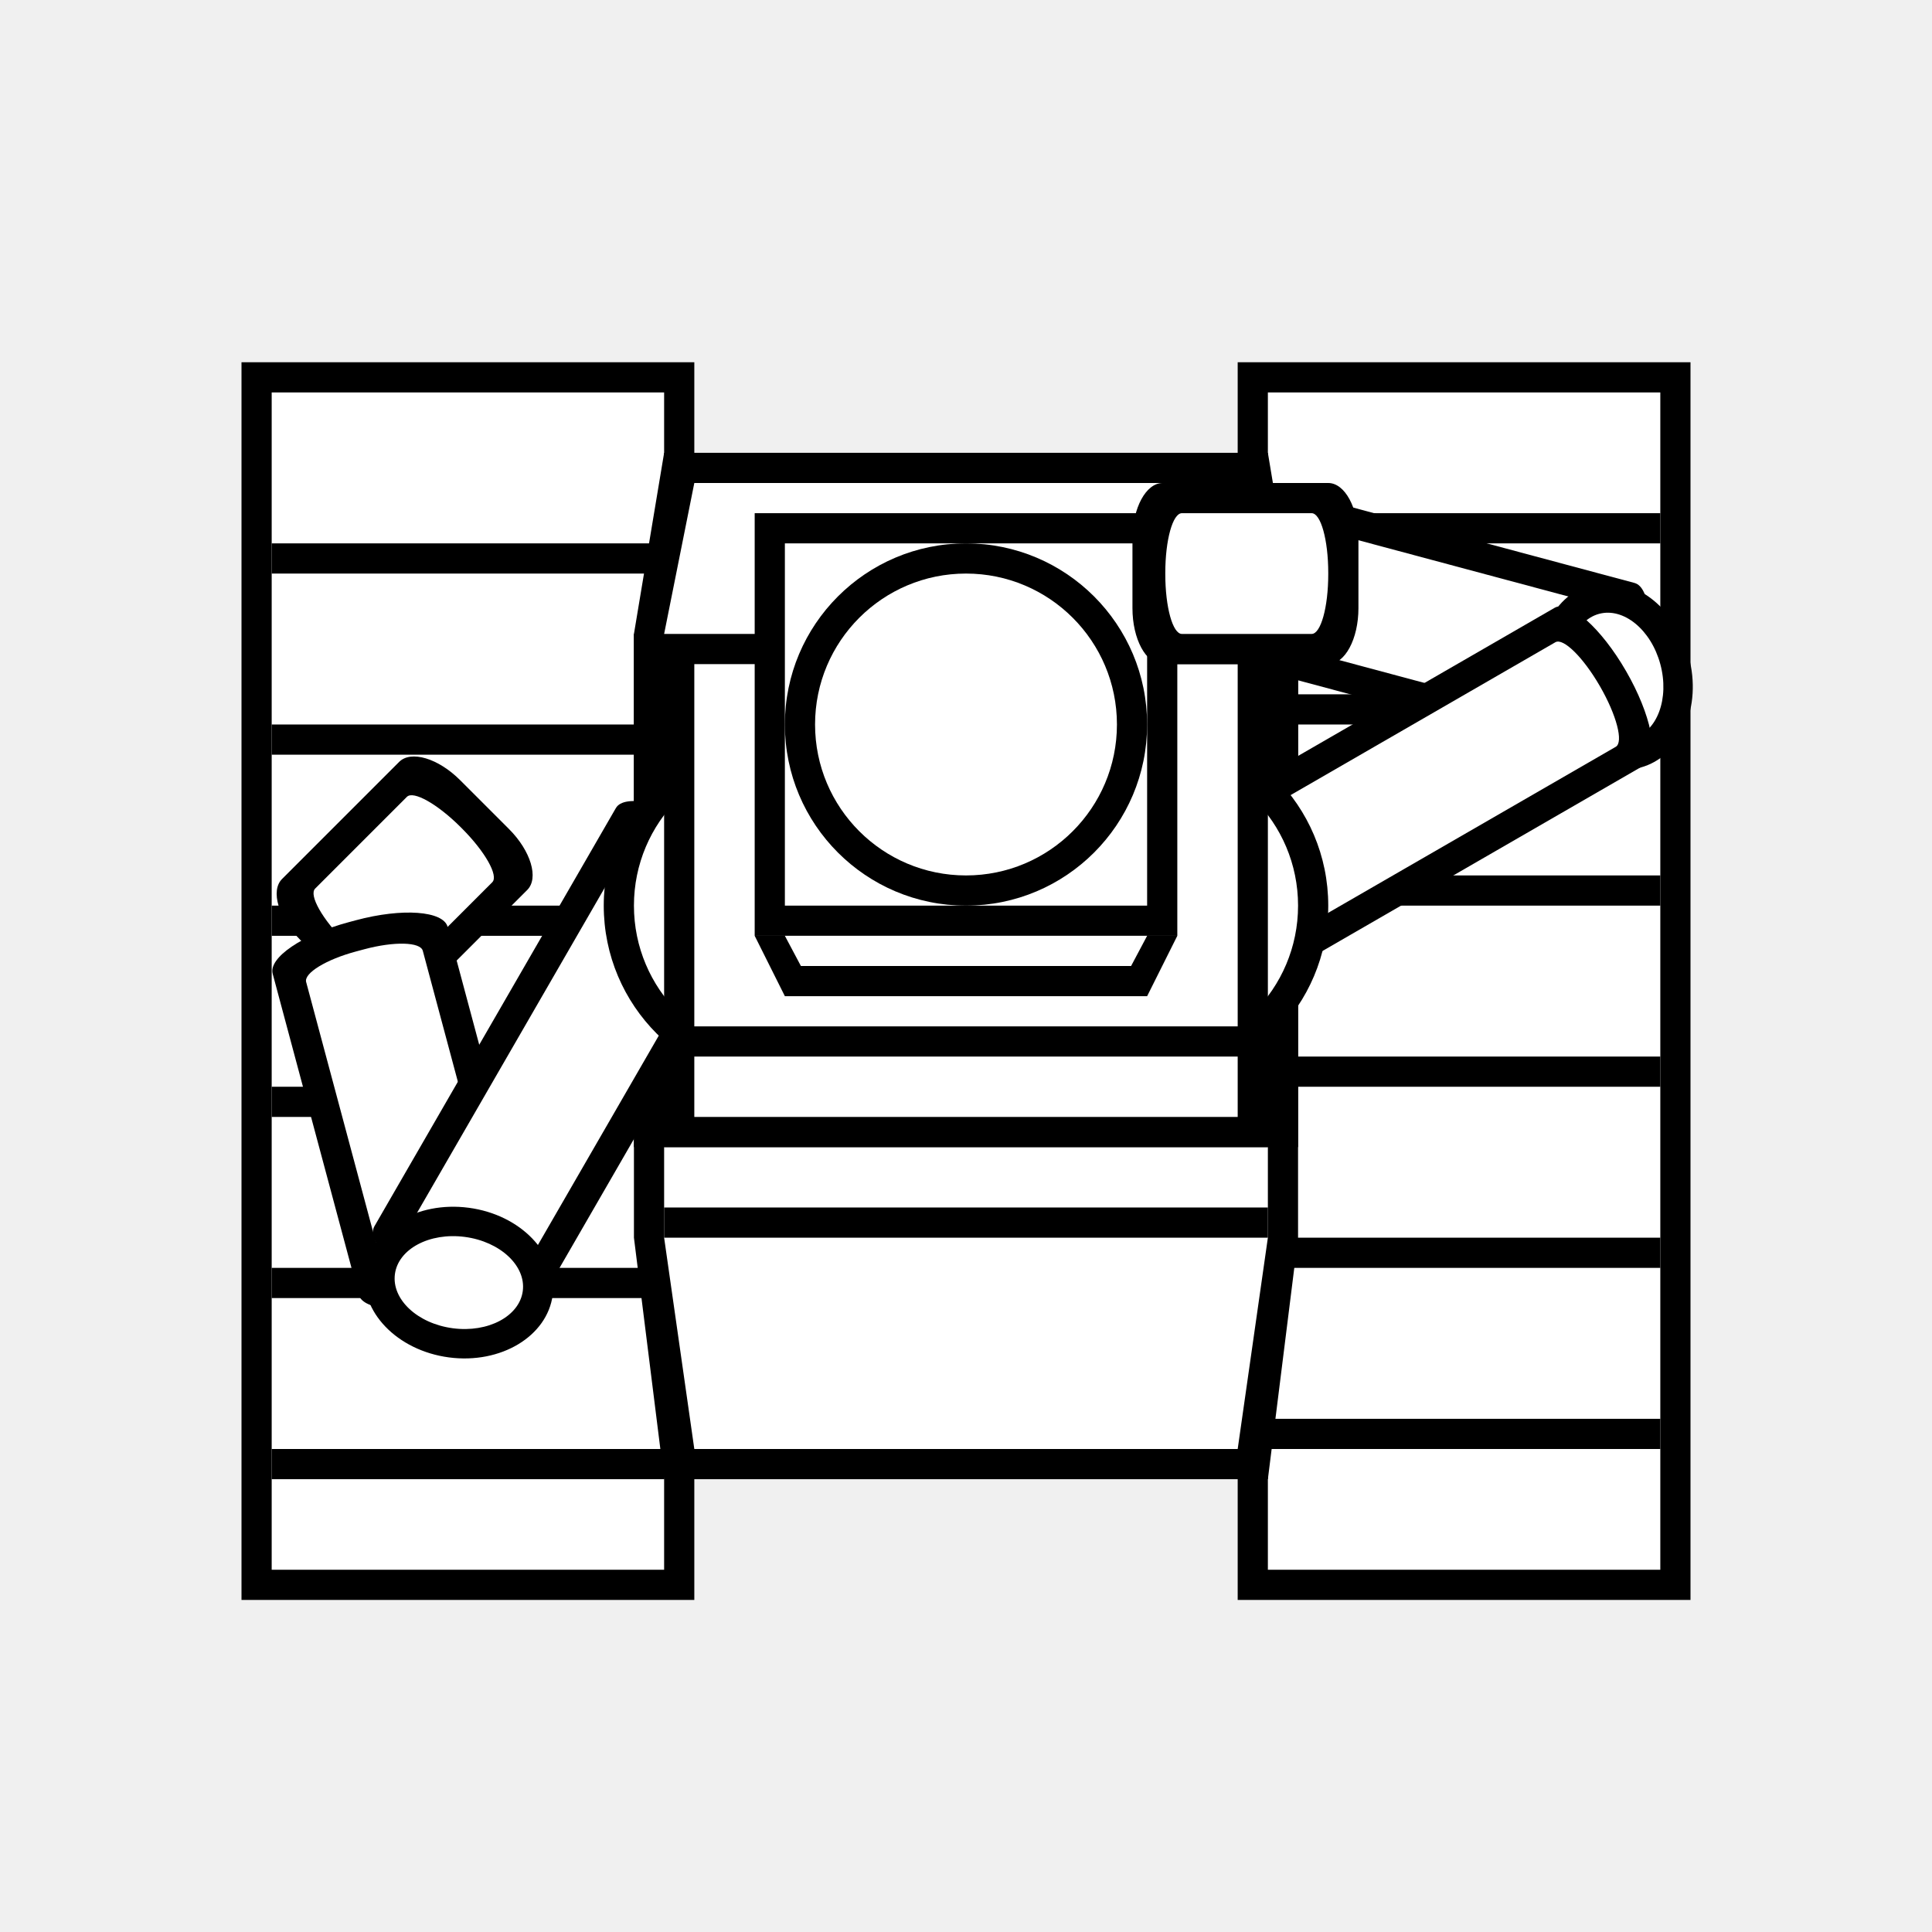
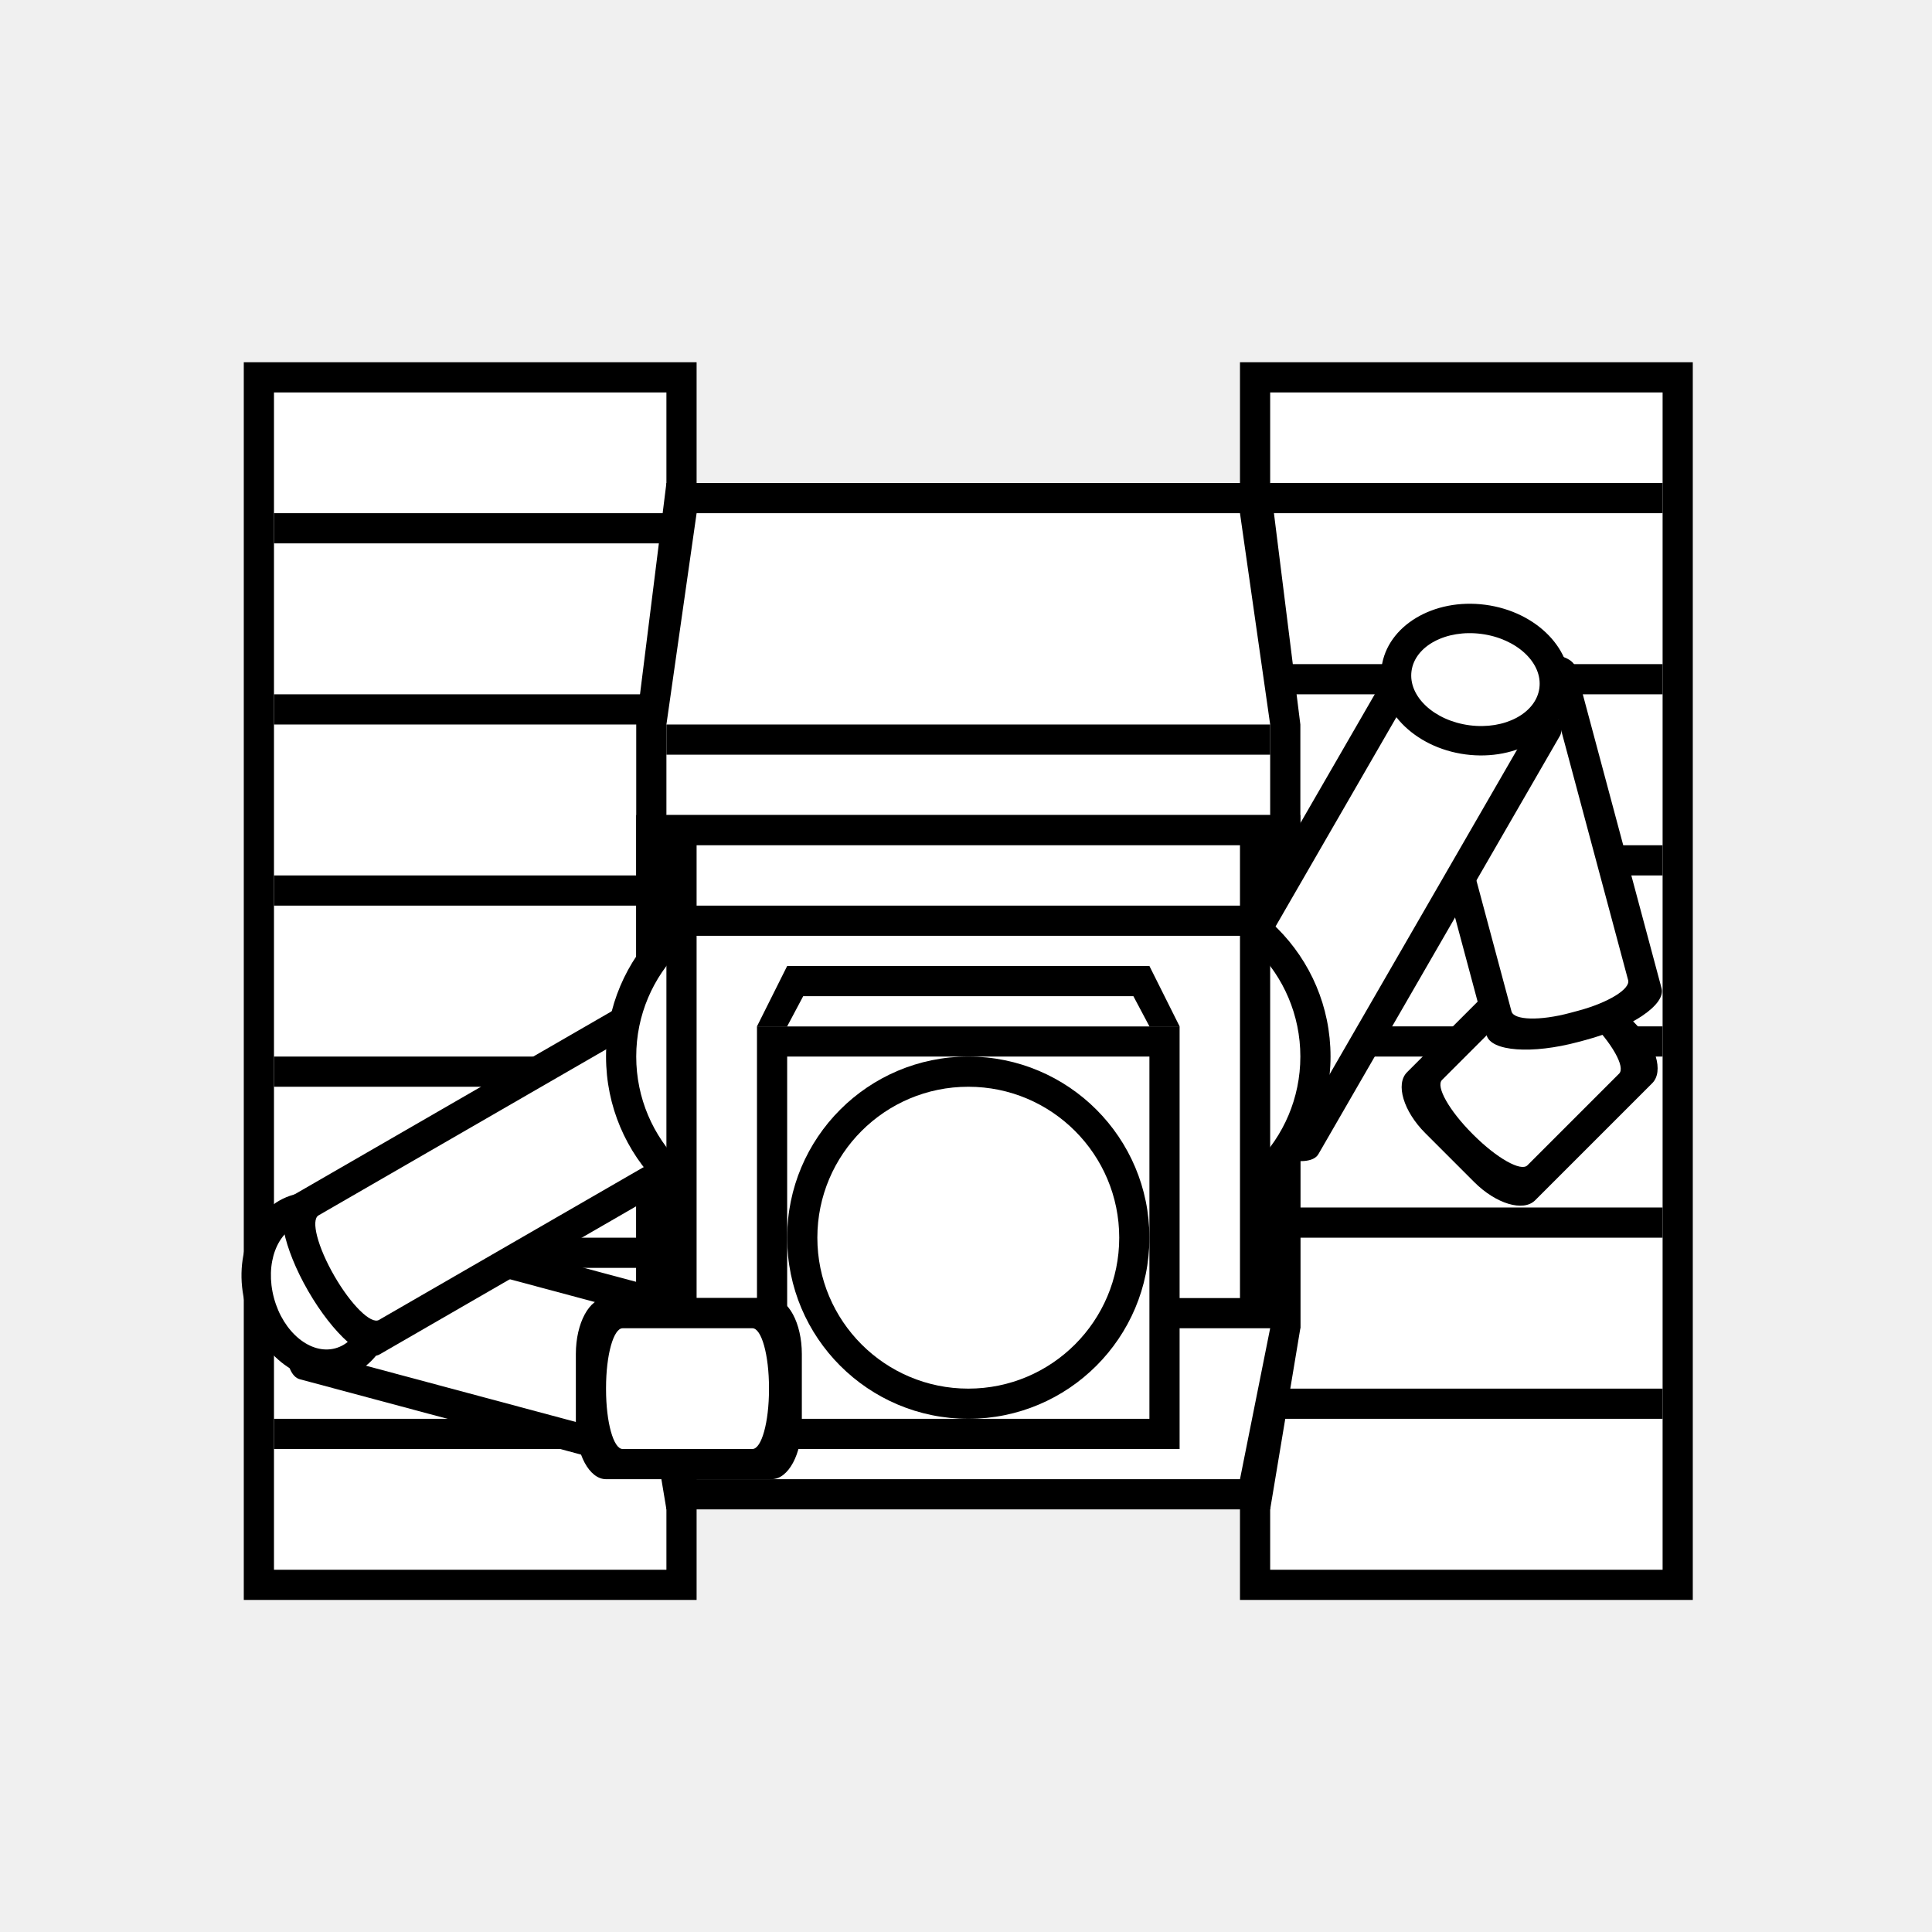
<svg xmlns="http://www.w3.org/2000/svg" id="svg2" version="1.1" width="64" height="64">
  <defs id="defs6" />
-   <rect y="12" x="8" height="41" width="15" id="rect3759" style="fill:#000000;fill-opacity:1;stroke:none" />
-   <rect style="fill:#ffffff;fill-opacity:1;stroke:none" id="rect2989" width="13" height="39" x="9" y="13" />
-   <rect style="fill:#000000;fill-opacity:1;stroke:none" id="rect3761" width="15" height="41" x="41" y="12" />
-   <rect y="13" x="42" height="39" width="13" id="rect3763" style="fill:#ffffff;fill-opacity:1;stroke:none" />
-   <rect style="fill:#000000;fill-opacity:1;stroke:none" id="rect3765" width="13" height="1" x="9" y="18" />
-   <rect y="24" x="9" height="1" width="13" id="rect3767" style="fill:#000000;fill-opacity:1;stroke:none" />
-   <rect y="30" x="9" height="1" width="13" id="rect3769" style="fill:#000000;fill-opacity:1;stroke:none" />
-   <rect style="fill:#000000;fill-opacity:1;stroke:none" id="rect3771" width="13" height="1" x="9" y="36" />
-   <g id="g4092" transform="matrix(-0.7071068,0.7071068,-0.7071068,-0.7071068,56.0126,13.56134)">
-     <rect ry="1.854" rx="1" y="16" x="37.514" height="6" width="7.486" id="rect4094" style="fill:#000000;fill-opacity:1;stroke:none" />
-     <rect ry="1.977" rx="0.55" y="17" x="38.602" height="4" width="5.398" id="rect4096" style="fill:#ffffff;fill-opacity:1;stroke:none" />
-   </g>
-   <g id="g4070" transform="matrix(0.5,0.8660254,-0.8660254,0.5,6.889939,-14.83438)">
-     <rect rx="1" ry="2.873" y="4.118" x="45.043" height="6" width="13" id="rect4072" style="fill:#000000;fill-opacity:1;stroke:none" transform="matrix(0.9659258,0.258819,-0.258819,0.9659258,0,0)" />
-     <rect style="fill:#ffffff;fill-opacity:1;stroke:none" id="rect4074" width="11" height="4" x="46.043" y="5.118" ry="1.857" rx="0.55" transform="matrix(0.9659258,0.258819,-0.258819,0.9659258,0,0)" />
-   </g>
-   <rect style="fill:#000000;fill-opacity:1;stroke:none" id="rect3773" width="13" height="1" x="9" y="42" />
-   <rect y="48" x="9" height="1" width="13" id="rect3775" style="fill:#000000;fill-opacity:1;stroke:none" />
-   <rect y="17" x="42" height="1" width="13" id="rect3777" style="fill:#000000;fill-opacity:1;stroke:none" />
-   <rect style="fill:#000000;fill-opacity:1;stroke:none" id="rect3779" width="13" height="1" x="42" y="23" />
-   <rect style="fill:#000000;fill-opacity:1;stroke:none" id="rect3781" width="13" height="1" x="42" y="29" />
-   <rect y="35" x="42" height="1" width="13" id="rect3783" style="fill:#000000;fill-opacity:1;stroke:none" />
-   <rect y="41" x="42" height="1" width="13" id="rect3785" style="fill:#000000;fill-opacity:1;stroke:none" />
-   <rect style="fill:#000000;fill-opacity:1;stroke:none" id="rect3787" width="13" height="1" x="42" y="47" />
-   <path style="fill:#000000;fill-opacity:1;stroke:none" d="m 22,49 20,0 1,-8 0,-20 -1,-6 -20,0 -1,6 0,20 z" id="path3789" />
-   <path id="path3791" d="m 23,48 18,0 1,-7 0,-20 -1,-5 -18,0 -1,5 0,20 z" style="fill:#ffffff;fill-opacity:1;stroke:none" />
-   <rect style="fill:#000000;fill-opacity:1;stroke:none" id="rect3797" width="22" height="17" x="21" y="21" />
-   <g transform="matrix(-0.5,0.8660254,-0.8660254,-0.5,89.22947,29.55514)" id="g4128">
-     <g id="g4130">
-       <rect style="fill:#000000;fill-opacity:1;stroke:none" id="rect4132" width="18" height="6" x="31" y="55" ry="3" rx="1" />
-       <rect rx="0.55" ry="2" y="56" x="32" height="4" width="16" id="rect4134" style="fill:#ffffff;fill-opacity:1;stroke:none" />
-     </g>
-   </g>
-   <g id="g3878" transform="translate(-12,0)">
-     <path style="fill:#000000;fill-opacity:1;stroke:none" id="path3880" d="m 26,20 a 6,6 0 1 1 -12,0 6,6 0 1 1 12,0 z" transform="translate(18,10)" />
-     <path transform="translate(18,10)" d="m 25,20 a 5,5 0 1 1 -10,0 5,5 0 1 1 10,0 z" id="path3882" style="fill:#ffffff;fill-opacity:1;stroke:none" />
-   </g>
-   <g id="g4038" transform="translate(0.1099483,0.5690929)">
-     <rect rx="1" ry="2.873" y="4.118" x="45.043" height="6" width="13" id="rect4027" style="fill:#000000;fill-opacity:1;stroke:none" transform="matrix(0.9659258,0.258819,-0.258819,0.9659258,0,0)" />
-     <rect style="fill:#ffffff;fill-opacity:1;stroke:none" id="rect4029" width="11" height="4" x="46.043" y="5.118" ry="1.857" rx="0.55" transform="matrix(0.9659258,0.258819,-0.258819,0.9659258,0,0)" />
-   </g>
-   <g id="g3942" transform="translate(19,-63)">
-     <g transform="matrix(0.4022722,-0.1085734,0.1362103,0.5046688,10.61485,46.37118)" id="g3944">
-       <path transform="translate(11,64)" d="m 26,20 c 0,3.314 -2.686,6 -6,6 -3.314,0 -6,-2.686 -6,-6 0,-3.314 2.686,-6 6,-6 3.314,0 6,2.686 6,6 z" id="path3946" style="fill:#000000;fill-opacity:1;stroke:none" />
-       <path style="fill:#ffffff;fill-opacity:1;stroke:none" id="path3948" d="m 23.662,20 c 0,2.257 -1.639,4.087 -3.662,4.087 -2.022,0 -3.662,-1.83 -3.662,-4.087 0,-2.257 1.639,-4.087 3.662,-4.087 2.022,0 3.662,1.83 3.662,4.087 z" transform="translate(11,64)" />
-     </g>
-   </g>
-   <g id="g3934" transform="matrix(0.8660254,-0.5,0.5,0.8660254,-17.56922,-3.497422)">
-     <g id="g3936">
-       <rect rx="1" ry="3" y="55" x="31" height="6" width="18" id="rect3938" style="fill:#000000;fill-opacity:1;stroke:none" />
-       <rect style="fill:#ffffff;fill-opacity:1;stroke:none" id="rect3940" width="16" height="4" x="32" y="56" ry="2" rx="0.55" />
-     </g>
-   </g>
-   <g id="g3874">
-     <path transform="translate(18,10)" d="m 26,20 a 6,6 0 1 1 -12,0 6,6 0 1 1 12,0 z" id="path3868" style="fill:#000000;fill-opacity:1;stroke:none" />
-     <path style="fill:#ffffff;fill-opacity:1;stroke:none" id="path3870" d="m 25,20 a 5,5 0 1 1 -10,0 5,5 0 1 1 10,0 z" transform="translate(18,10)" />
-   </g>
-   <rect y="22" x="22" height="1" width="20" id="rect3826" style="fill:#000000;fill-opacity:1;stroke:none" />
-   <rect style="fill:#000000;fill-opacity:1;stroke:none" id="rect3793" width="20" height="1" x="22" y="40" />
-   <rect style="fill:#000000;fill-opacity:1;stroke:none" id="rect3872" width="20" height="16" x="22" y="22" />
-   <rect style="fill:#ffffff;fill-opacity:1;stroke:none" id="rect3801" width="18" height="12" x="23" y="22" />
-   <rect y="17" x="25" height="14" width="14" id="rect3799" style="fill:#000000;fill-opacity:1;stroke:none" />
-   <rect y="18" x="26" height="12" width="12" id="rect3807" style="fill:#ffffff;fill-opacity:1;stroke:none" />
-   <path id="path3809" d="m 25,31 14,0 -1,2 -12,0 z" style="fill:#000000;fill-opacity:1;stroke:none" />
-   <path style="fill:#ffffff;fill-opacity:1;stroke:none" d="M 26 31 L 26.531 32 L 32 32 L 37.469 32 L 38 31 L 32 31 L 26 31 z " id="path3803" />
-   <path transform="translate(12,4)" d="m 26,20 a 6,6 0 1 1 -12,0 6,6 0 1 1 12,0 z" id="path3824" style="fill:#000000;fill-opacity:1;stroke:none" />
-   <path style="fill:#ffffff;fill-opacity:1;stroke:none" id="path3822" d="m 25,20 a 5,5 0 1 1 -10,0 5,5 0 1 1 10,0 z" transform="translate(12,4)" />
-   <rect style="fill:#ffffff;fill-opacity:1;stroke:none" id="rect3866" width="18" height="2" x="23" y="35" />
  <g transform="translate(7,27)" id="g3899">
    <g id="g3901">
      <rect style="fill:#000000;fill-opacity:1;stroke:none" id="rect3903" width="18" height="6" x="31" y="55" ry="3" rx="1" />
      <rect rx="0.55" ry="2" y="56" x="32" height="4" width="16" id="rect3905" style="fill:#ffffff;fill-opacity:1;stroke:none" />
    </g>
  </g>
  <g id="g3911">
    <g id="g3919" transform="matrix(0.4166667,0,0,0.5227273,22.08333,41.22727)">
      <path style="fill:#000000;fill-opacity:1;stroke:none" id="path3907" d="m 26,20 c 0,3.314 -2.686,6 -6,6 -3.314,0 -6,-2.686 -6,-6 0,-3.314 2.686,-6 6,-6 3.314,0 6,2.686 6,6 z" transform="translate(11,64)" />
-       <path transform="translate(11,64)" d="m 23.662,20 a 3.662,4.087 0 1 1 -7.324,0 3.662,4.087 0 1 1 7.324,0 z" id="path3909" style="fill:#ffffff;fill-opacity:1;stroke:none" />
+       <path transform="translate(11,64)" d="m 23.662,20 c 0,2.257 -1.639,4.087 -3.662,4.087 -2.022,0 -3.662,-1.83 -3.662,-4.087 0,-2.257 1.639,-4.087 3.662,-4.087 2.022,0 3.662,1.83 3.662,4.087 z" id="path3909" style="fill:#ffffff;fill-opacity:1;stroke:none" />
    </g>
  </g>
  <g id="g4021">
    <rect style="fill:#000000;fill-opacity:1;stroke:none" id="rect3968" width="13" height="6" x="43" y="89" ry="2.873" rx="1" />
    <rect rx="0.55" ry="1.857" y="90" x="44" height="4" width="11" id="rect3970" style="fill:#ffffff;fill-opacity:1;stroke:none" />
  </g>
-   <g id="g4066">
-     <rect style="fill:#000000;fill-opacity:1;stroke:none" id="rect3962" width="7.486" height="6" x="37.514" y="16" rx="1" ry="1.854" />
-     <rect style="fill:#ffffff;fill-opacity:1;stroke:none" id="rect4064" width="5.398" height="4" x="38.602" y="17" rx="0.55" ry="1.977" />
-   </g>
-   <g id="g4076" transform="matrix(-0.3847496,0.923021,-0.923021,-0.3847496,107.3078,43.47496)">
-     <g transform="matrix(0.4022722,-0.1085734,0.1362103,0.5046688,10.61485,46.37118)" id="g4078">
-       <path transform="translate(11,64)" d="m 26,20 c 0,3.314 -2.686,6 -6,6 -3.314,0 -6,-2.686 -6,-6 0,-3.314 2.686,-6 6,-6 3.314,0 6,2.686 6,6 z" id="path4080" style="fill:#000000;fill-opacity:1;stroke:none" />
-       <path style="fill:#ffffff;fill-opacity:1;stroke:none" id="path4082" d="m 23.662,20 c 0,2.257 -1.639,4.087 -3.662,4.087 -2.022,0 -3.662,-1.83 -3.662,-4.087 0,-2.257 1.639,-4.087 3.662,-4.087 2.022,0 3.662,1.83 3.662,4.087 z" transform="translate(11,64)" />
+   <g id="g3057" transform="matrix(-1,0,0,-1,64.07589,65)">
+     <rect style="fill:#000000;fill-opacity:1;stroke:none" id="rect3759" width="15" height="41" x="8" y="12" />
+     <rect y="13" x="9" height="39" width="13" id="rect2989" style="fill:#ffffff;fill-opacity:1;stroke:none" />
+     <rect y="12" x="41" height="41" width="15" id="rect3761" style="fill:#000000;fill-opacity:1;stroke:none" />
+     <rect style="fill:#ffffff;fill-opacity:1;stroke:none" id="rect3763" width="13" height="39" x="42" y="13" />
+     <rect y="18" x="9" height="1" width="13" id="rect3765" style="fill:#000000;fill-opacity:1;stroke:none" />
+     <rect style="fill:#000000;fill-opacity:1;stroke:none" id="rect3767" width="13" height="1" x="9" y="24" />
+     <rect style="fill:#000000;fill-opacity:1;stroke:none" id="rect3769" width="13" height="1" x="9" y="30" />
+     <rect y="36" x="9" height="1" width="13" id="rect3771" style="fill:#000000;fill-opacity:1;stroke:none" />
+     <g transform="matrix(-0.7071068,0.7071068,-0.7071068,-0.7071068,56.0126,13.56134)" id="g4092">
+       <rect style="fill:#000000;fill-opacity:1;stroke:none" id="rect4094" width="7.486" height="6" x="37.514" y="16" rx="1" ry="1.854" />
+       <rect style="fill:#ffffff;fill-opacity:1;stroke:none" id="rect4096" width="5.398" height="4" x="38.602" y="17" rx="0.55" ry="1.977" />
+     </g>
+     <g transform="matrix(0.5,0.8660254,-0.8660254,0.5,6.889939,-14.83438)" id="g4070">
+       <rect transform="matrix(0.9659258,0.258819,-0.258819,0.9659258,0,0)" style="fill:#000000;fill-opacity:1;stroke:none" id="rect4072" width="13" height="6" x="45.043" y="4.118" ry="2.873" rx="1" />
+       <rect transform="matrix(0.9659258,0.258819,-0.258819,0.9659258,0,0)" rx="0.55" ry="1.857" y="5.118" x="46.043" height="4" width="11" id="rect4074" style="fill:#ffffff;fill-opacity:1;stroke:none" />
+     </g>
+     <rect y="42" x="9" height="1" width="13" id="rect3773" style="fill:#000000;fill-opacity:1;stroke:none" />
+     <rect style="fill:#000000;fill-opacity:1;stroke:none" id="rect3775" width="13" height="1" x="9" y="48" />
+     <rect style="fill:#000000;fill-opacity:1;stroke:none" id="rect3777" width="13" height="1" x="42" y="17" />
+     <rect y="23" x="42" height="1" width="13" id="rect3779" style="fill:#000000;fill-opacity:1;stroke:none" />
+     <rect y="29" x="42" height="1" width="13" id="rect3781" style="fill:#000000;fill-opacity:1;stroke:none" />
+     <rect style="fill:#000000;fill-opacity:1;stroke:none" id="rect3783" width="13" height="1" x="42" y="35" />
+     <rect style="fill:#000000;fill-opacity:1;stroke:none" id="rect3785" width="13" height="1" x="42" y="41" />
+     <rect y="47" x="42" height="1" width="13" id="rect3787" style="fill:#000000;fill-opacity:1;stroke:none" />
+     <path id="path3789" d="m 22,49 20,0 1,-8 0,-20 -1,-6 -20,0 -1,6 0,20 z" style="fill:#000000;fill-opacity:1;stroke:none" />
+     <path style="fill:#ffffff;fill-opacity:1;stroke:none" d="m 23,48 18,0 1,-7 0,-20 -1,-5 -18,0 -1,5 0,20 z" id="path3791" />
+     <rect y="21" x="21" height="17" width="22" id="rect3797" style="fill:#000000;fill-opacity:1;stroke:none" />
+     <g id="g4128" transform="matrix(-0.5,0.8660254,-0.8660254,-0.5,89.22947,29.55514)">
+       <g id="g4130">
+         <rect rx="1" ry="3" y="55" x="31" height="6" width="18" id="rect4132" style="fill:#000000;fill-opacity:1;stroke:none" />
+         <rect style="fill:#ffffff;fill-opacity:1;stroke:none" id="rect4134" width="16" height="4" x="32" y="56" ry="2" rx="0.55" />
+       </g>
+     </g>
+     <g transform="translate(-12,0)" id="g3878">
+       <path transform="translate(18,10)" d="m 26,20 c 0,3.314 -2.686,6 -6,6 -3.314,0 -6,-2.686 -6,-6 0,-3.314 2.686,-6 6,-6 3.314,0 6,2.686 6,6 z" id="path3880" style="fill:#000000;fill-opacity:1;stroke:none" />
+       <path style="fill:#ffffff;fill-opacity:1;stroke:none" id="path3882" d="m 25,20 c 0,2.761 -2.239,5 -5,5 -2.761,0 -5,-2.239 -5,-5 0,-2.761 2.239,-5 5,-5 2.761,0 5,2.239 5,5 z" transform="translate(18,10)" />
+     </g>
+     <g transform="translate(0.1099483,0.5690929)" id="g4038">
+       <rect transform="matrix(0.9659258,0.258819,-0.258819,0.9659258,0,0)" style="fill:#000000;fill-opacity:1;stroke:none" id="rect4027" width="13" height="6" x="45.043" y="4.118" ry="2.873" rx="1" />
+       <rect transform="matrix(0.9659258,0.258819,-0.258819,0.9659258,0,0)" rx="0.55" ry="1.857" y="5.118" x="46.043" height="4" width="11" id="rect4029" style="fill:#ffffff;fill-opacity:1;stroke:none" />
+     </g>
+     <g transform="translate(19,-63)" id="g3942">
+       <g id="g3944" transform="matrix(0.4022722,-0.1085734,0.1362103,0.5046688,10.61485,46.37118)">
+         <path style="fill:#000000;fill-opacity:1;stroke:none" id="path3946" d="m 26,20 c 0,3.314 -2.686,6 -6,6 -3.314,0 -6,-2.686 -6,-6 0,-3.314 2.686,-6 6,-6 3.314,0 6,2.686 6,6 z" transform="translate(11,64)" />
+         <path transform="translate(11,64)" d="m 23.662,20 c 0,2.257 -1.639,4.087 -3.662,4.087 -2.022,0 -3.662,-1.83 -3.662,-4.087 0,-2.257 1.639,-4.087 3.662,-4.087 2.022,0 3.662,1.83 3.662,4.087 z" id="path3948" style="fill:#ffffff;fill-opacity:1;stroke:none" />
+       </g>
+     </g>
+     <g transform="matrix(0.8660254,-0.5,0.5,0.8660254,-17.56922,-3.497422)" id="g3934">
+       <g id="g3936">
+         <rect style="fill:#000000;fill-opacity:1;stroke:none" id="rect3938" width="18" height="6" x="31" y="55" ry="3" rx="1" />
+         <rect rx="0.55" ry="2" y="56" x="32" height="4" width="16" id="rect3940" style="fill:#ffffff;fill-opacity:1;stroke:none" />
+       </g>
+     </g>
+     <g id="g3874">
+       <path style="fill:#000000;fill-opacity:1;stroke:none" id="path3868" d="m 26,20 c 0,3.314 -2.686,6 -6,6 -3.314,0 -6,-2.686 -6,-6 0,-3.314 2.686,-6 6,-6 3.314,0 6,2.686 6,6 z" transform="translate(18,10)" />
+       <path transform="translate(18,10)" d="m 25,20 c 0,2.761 -2.239,5 -5,5 -2.761,0 -5,-2.239 -5,-5 0,-2.761 2.239,-5 5,-5 2.761,0 5,2.239 5,5 z" id="path3870" style="fill:#ffffff;fill-opacity:1;stroke:none" />
+     </g>
+     <rect style="fill:#000000;fill-opacity:1;stroke:none" id="rect3826" width="20" height="1" x="22" y="22" />
+     <rect y="40" x="22" height="1" width="20" id="rect3793" style="fill:#000000;fill-opacity:1;stroke:none" />
+     <rect y="22" x="22" height="16" width="20" id="rect3872" style="fill:#000000;fill-opacity:1;stroke:none" />
+     <rect y="22" x="23" height="12" width="18" id="rect3801" style="fill:#ffffff;fill-opacity:1;stroke:none" />
+     <rect style="fill:#000000;fill-opacity:1;stroke:none" id="rect3799" width="14" height="14" x="25" y="17" />
+     <rect style="fill:#ffffff;fill-opacity:1;stroke:none" id="rect3807" width="12" height="12" x="26" y="18" />
+     <path style="fill:#000000;fill-opacity:1;stroke:none" d="m 25,31 14,0 -1,2 -12,0 z" id="path3809" />
+     <path id="path3803" d="M 26,31 26.531,32 32,32 37.469,32 38,31 l -6,0 -6,0 z" style="fill:#ffffff;fill-opacity:1;stroke:none" />
+     <path style="fill:#000000;fill-opacity:1;stroke:none" id="path3824" d="m 26,20 c 0,3.314 -2.686,6 -6,6 -3.314,0 -6,-2.686 -6,-6 0,-3.314 2.686,-6 6,-6 3.314,0 6,2.686 6,6 z" transform="translate(12,4)" />
+     <path transform="translate(12,4)" d="m 25,20 c 0,2.761 -2.239,5 -5,5 -2.761,0 -5,-2.239 -5,-5 0,-2.761 2.239,-5 5,-5 2.761,0 5,2.239 5,5 z" id="path3822" style="fill:#ffffff;fill-opacity:1;stroke:none" />
+     <rect y="35" x="23" height="2" width="18" id="rect3866" style="fill:#ffffff;fill-opacity:1;stroke:none" />
+     <g id="g4066">
+       <rect ry="1.854" rx="1" y="16" x="37.514" height="6" width="7.486" id="rect3962" style="fill:#000000;fill-opacity:1;stroke:none" />
+       <rect ry="1.977" rx="0.55" y="17" x="38.602" height="4" width="5.398" id="rect4064" style="fill:#ffffff;fill-opacity:1;stroke:none" />
+     </g>
+     <g transform="matrix(-0.3847496,0.923021,-0.923021,-0.3847496,107.3078,43.47496)" id="g4076">
+       <g id="g4078" transform="matrix(0.4022722,-0.1085734,0.1362103,0.5046688,10.61485,46.37118)">
+         <path style="fill:#000000;fill-opacity:1;stroke:none" id="path4080" d="m 26,20 c 0,3.314 -2.686,6 -6,6 -3.314,0 -6,-2.686 -6,-6 0,-3.314 2.686,-6 6,-6 3.314,0 6,2.686 6,6 z" transform="translate(11,64)" />
+         <path transform="translate(11,64)" d="m 23.662,20 c 0,2.257 -1.639,4.087 -3.662,4.087 -2.022,0 -3.662,-1.83 -3.662,-4.087 0,-2.257 1.639,-4.087 3.662,-4.087 2.022,0 3.662,1.83 3.662,4.087 z" id="path4082" style="fill:#ffffff;fill-opacity:1;stroke:none" />
+       </g>
    </g>
  </g>
</svg>
